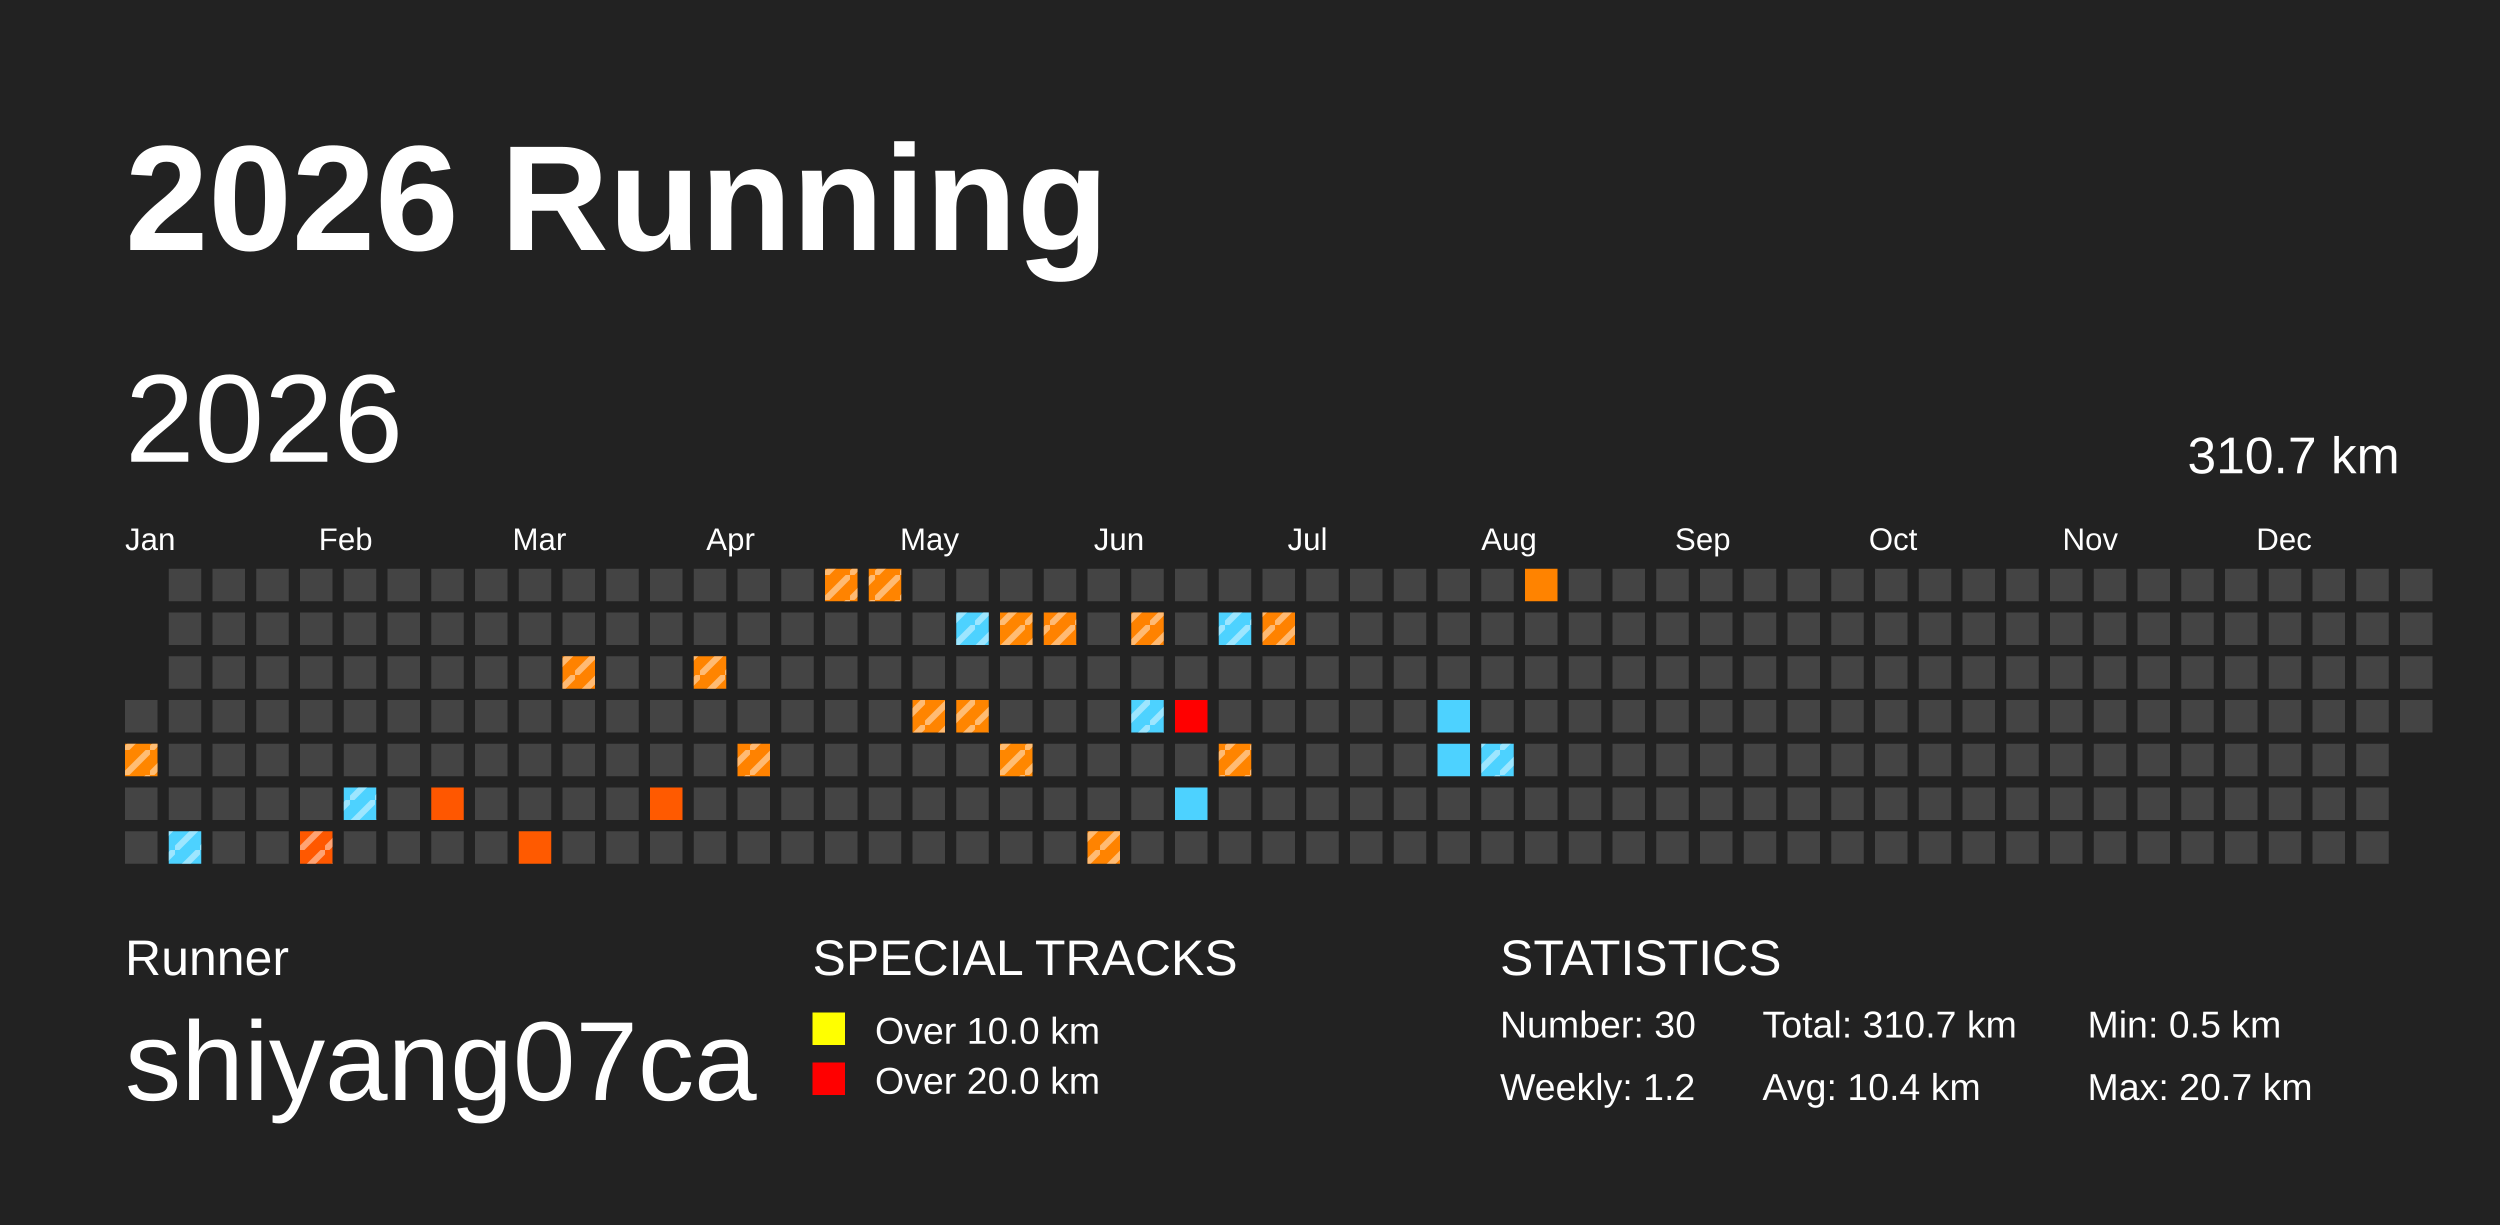
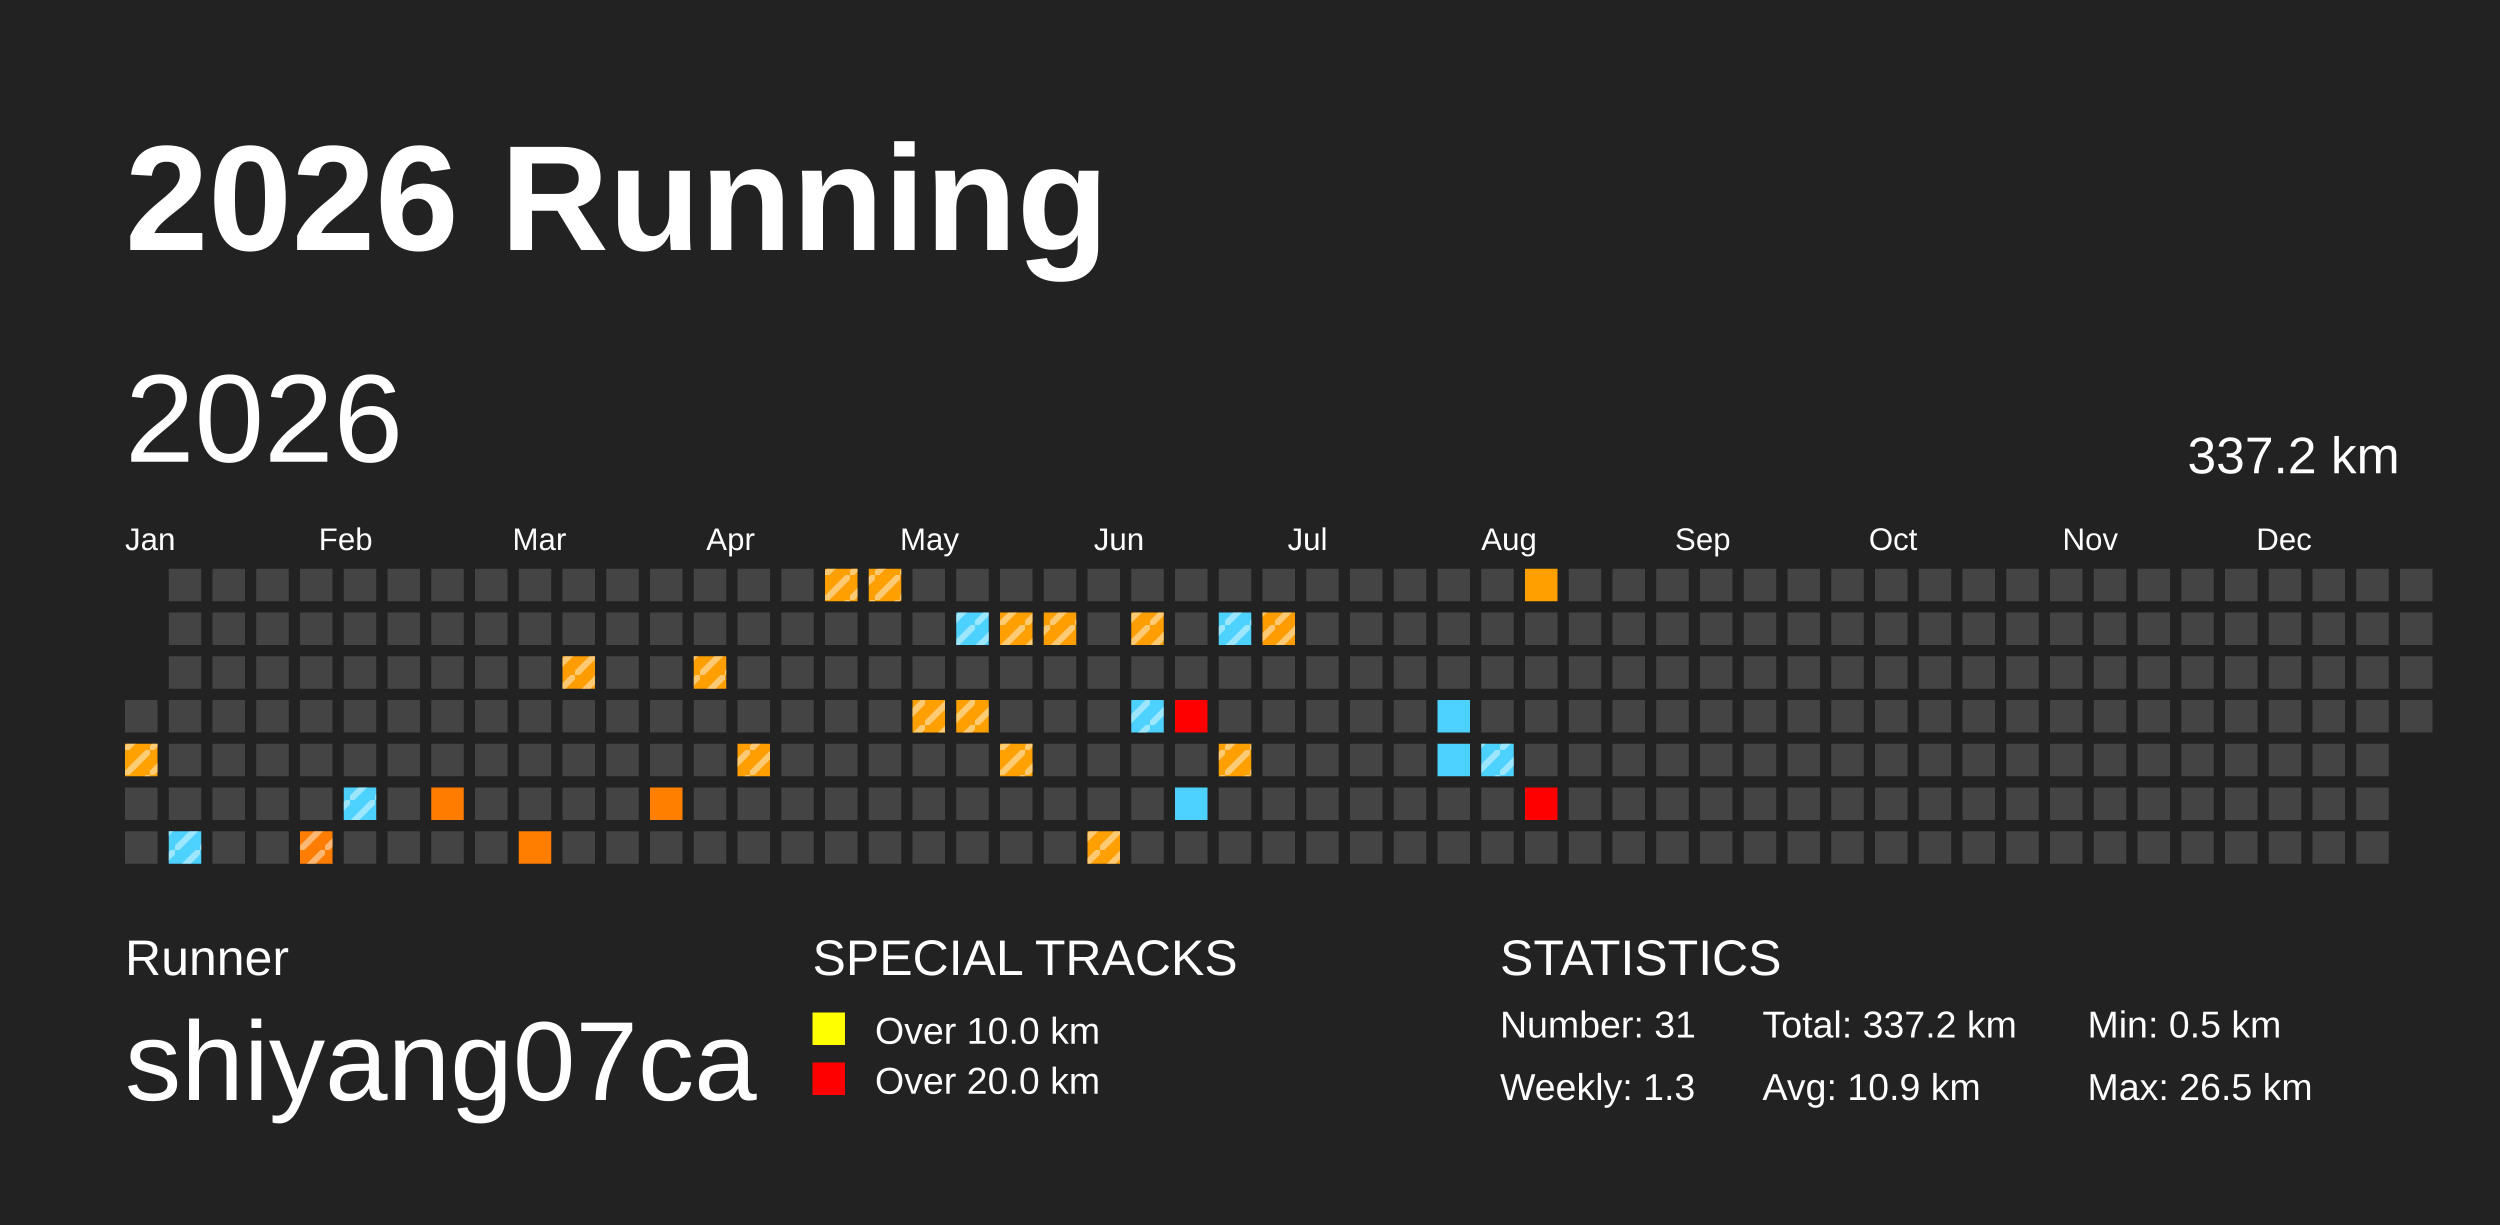
<svg xmlns="http://www.w3.org/2000/svg" baseProfile="full" height="98mm" version="1.1" viewBox="0,0,200,98" width="200mm">
  <defs>
    <pattern height="2" id="indoor-stripe" patternUnits="userSpaceOnUse" width="2">
      <line stroke="white" stroke-opacity="0.45" stroke-width="0.5" x1="0" x2="2" y1="2" y2="0" />
    </pattern>
  </defs>
  <rect fill="#222222" height="98" width="200" x="0" y="0" />
  <text fill="#FFFFFF" style="font-size:12px; font-family:Arial; font-weight:bold;" x="10" y="20">2026 Running</text>
  <text fill="#FFFFFF" style="font-size:4px; font-family:Arial" x="10" y="78">Runner</text>
  <text fill="#FFFFFF" style="font-size:9px; font-family:Arial" x="10" y="88">shiyang07ca</text>
  <text fill="#FFFFFF" style="font-size:4px; font-family:Arial" x="65" y="78">SPECIAL TRACKS</text>
  <rect fill="yellow" height="2.6" width="2.6" x="65" y="81" />
  <text fill="#FFFFFF" style="font-size:3px; font-family:Arial" x="70" y="83.5">Over 10.0 km</text>
  <rect fill="red" height="2.6" width="2.6" x="65" y="85" />
  <text fill="#FFFFFF" style="font-size:3px; font-family:Arial" x="70" y="87.5">Over 20.0 km</text>
  <text fill="#FFFFFF" style="font-size:4px; font-family:Arial" x="120" y="78">STATISTICS</text>
-   <text fill="#FFFFFF" style="font-size:3px; font-family:Arial" x="120" y="83">Number: 30</text>
-   <text fill="#FFFFFF" style="font-size:3px; font-family:Arial" x="120" y="88">Weekly: 1.2</text>
-   <text fill="#FFFFFF" style="font-size:3px; font-family:Arial" x="141" y="83">Total: 310.7 km</text>
-   <text fill="#FFFFFF" style="font-size:3px; font-family:Arial" x="141" y="88">Avg: 10.4 km</text>
+   <text fill="#FFFFFF" style="font-size:3px; font-family:Arial" x="120" y="83">Number: 31</text>
+   <text fill="#FFFFFF" style="font-size:3px; font-family:Arial" x="120" y="88">Weekly: 1.3</text>
+   <text fill="#FFFFFF" style="font-size:3px; font-family:Arial" x="141" y="83">Total: 337.2 km</text>
+   <text fill="#FFFFFF" style="font-size:3px; font-family:Arial" x="141" y="88">Avg: 10.9 km</text>
  <text fill="#FFFFFF" style="font-size:3px; font-family:Arial" x="167" y="83">Min: 0.5 km</text>
-   <text fill="#FFFFFF" style="font-size:3px; font-family:Arial" x="167" y="88">Max: 20.7 km</text>
+   <text fill="#FFFFFF" style="font-size:3px; font-family:Arial" x="167" y="88">Max: 26.5 km</text>
  <text dominant-baseline="hanging" fill="#FFFFFF" style="font-size:10.0px; font-family:Arial;" x="10" y="30">2026</text>
-   <text dominant-baseline="hanging" fill="#FFFFFF" style="font-size:4.125px; font-family:Arial;" x="175" y="35">310.7 km</text>
+   <text dominant-baseline="hanging" fill="#FFFFFF" style="font-size:4.125px; font-family:Arial;" x="175" y="35">337.2 km</text>
  <text fill="#FFFFFF" style="font-size:2.5px; font-family:Arial" x="10.0" y="44">Jan</text>
  <text fill="#FFFFFF" style="font-size:2.5px; font-family:Arial" x="25.5" y="44">Feb</text>
  <text fill="#FFFFFF" style="font-size:2.5px; font-family:Arial" x="41.0" y="44">Mar</text>
  <text fill="#FFFFFF" style="font-size:2.5px; font-family:Arial" x="56.5" y="44">Apr</text>
  <text fill="#FFFFFF" style="font-size:2.5px; font-family:Arial" x="72.0" y="44">May</text>
  <text fill="#FFFFFF" style="font-size:2.5px; font-family:Arial" x="87.5" y="44">Jun</text>
  <text fill="#FFFFFF" style="font-size:2.5px; font-family:Arial" x="103.0" y="44">Jul</text>
  <text fill="#FFFFFF" style="font-size:2.5px; font-family:Arial" x="118.5" y="44">Aug</text>
  <text fill="#FFFFFF" style="font-size:2.5px; font-family:Arial" x="134.0" y="44">Sep</text>
  <text fill="#FFFFFF" style="font-size:2.5px; font-family:Arial" x="149.5" y="44">Oct</text>
  <text fill="#FFFFFF" style="font-size:2.5px; font-family:Arial" x="165.0" y="44">Nov</text>
  <text fill="#FFFFFF" style="font-size:2.5px; font-family:Arial" x="180.5" y="44">Dec</text>
  <rect fill="#444444" height="2.6" width="2.6" x="10.0" y="56.0" />
-   <rect fill="#ff8600" height="2.6" width="2.6" x="10.0" y="59.5" />
+   <rect fill="#ffa100" height="2.6" width="2.6" x="10.0" y="59.5" />
  <rect fill="url(#indoor-stripe)" height="2.6" style="pointer-events: none;" width="2.6" x="10.0" y="59.5" />
  <rect fill="#444444" height="2.6" width="2.6" x="10.0" y="63.0" />
  <rect fill="#444444" height="2.6" width="2.6" x="10.0" y="66.5" />
  <rect fill="#444444" height="2.6" width="2.6" x="13.5" y="45.5" />
  <rect fill="#444444" height="2.6" width="2.6" x="13.5" y="49.0" />
  <rect fill="#444444" height="2.6" width="2.6" x="13.5" y="52.5" />
  <rect fill="#444444" height="2.6" width="2.6" x="13.5" y="56.0" />
  <rect fill="#444444" height="2.6" width="2.6" x="13.5" y="59.5" />
  <rect fill="#444444" height="2.6" width="2.6" x="13.5" y="63.0" />
  <rect fill="#4dd2ff" height="2.6" width="2.6" x="13.5" y="66.5" />
  <rect fill="url(#indoor-stripe)" height="2.6" style="pointer-events: none;" width="2.6" x="13.5" y="66.5" />
  <rect fill="#444444" height="2.6" width="2.6" x="17.0" y="45.5" />
  <rect fill="#444444" height="2.6" width="2.6" x="17.0" y="49.0" />
  <rect fill="#444444" height="2.6" width="2.6" x="17.0" y="52.5" />
  <rect fill="#444444" height="2.6" width="2.6" x="17.0" y="56.0" />
  <rect fill="#444444" height="2.6" width="2.6" x="17.0" y="59.5" />
  <rect fill="#444444" height="2.6" width="2.6" x="17.0" y="63.0" />
  <rect fill="#444444" height="2.6" width="2.6" x="17.0" y="66.5" />
  <rect fill="#444444" height="2.6" width="2.6" x="20.5" y="45.5" />
  <rect fill="#444444" height="2.6" width="2.6" x="20.5" y="49.0" />
  <rect fill="#444444" height="2.6" width="2.6" x="20.5" y="52.5" />
  <rect fill="#444444" height="2.6" width="2.6" x="20.5" y="56.0" />
  <rect fill="#444444" height="2.6" width="2.6" x="20.5" y="59.5" />
  <rect fill="#444444" height="2.6" width="2.6" x="20.5" y="63.0" />
  <rect fill="#444444" height="2.6" width="2.6" x="20.5" y="66.5" />
  <rect fill="#444444" height="2.6" width="2.6" x="24.0" y="45.5" />
  <rect fill="#444444" height="2.6" width="2.6" x="24.0" y="49.0" />
  <rect fill="#444444" height="2.6" width="2.6" x="24.0" y="52.5" />
  <rect fill="#444444" height="2.6" width="2.6" x="24.0" y="56.0" />
  <rect fill="#444444" height="2.6" width="2.6" x="24.0" y="59.5" />
  <rect fill="#444444" height="2.6" width="2.6" x="24.0" y="63.0" />
-   <rect fill="#ff5800" height="2.6" width="2.6" x="24.0" y="66.5" />
+   <rect fill="#ff7d00" height="2.6" width="2.6" x="24.0" y="66.5" />
  <rect fill="url(#indoor-stripe)" height="2.6" style="pointer-events: none;" width="2.6" x="24.0" y="66.5" />
  <rect fill="#444444" height="2.6" width="2.6" x="27.5" y="45.5" />
  <rect fill="#444444" height="2.6" width="2.6" x="27.5" y="49.0" />
  <rect fill="#444444" height="2.6" width="2.6" x="27.5" y="52.5" />
  <rect fill="#444444" height="2.6" width="2.6" x="27.5" y="56.0" />
  <rect fill="#444444" height="2.6" width="2.6" x="27.5" y="59.5" />
  <rect fill="#4dd2ff" height="2.6" width="2.6" x="27.5" y="63.0" />
  <rect fill="url(#indoor-stripe)" height="2.6" style="pointer-events: none;" width="2.6" x="27.5" y="63.0" />
  <rect fill="#444444" height="2.6" width="2.6" x="27.5" y="66.5" />
  <rect fill="#444444" height="2.6" width="2.6" x="31.0" y="45.5" />
  <rect fill="#444444" height="2.6" width="2.6" x="31.0" y="49.0" />
  <rect fill="#444444" height="2.6" width="2.6" x="31.0" y="52.5" />
  <rect fill="#444444" height="2.6" width="2.6" x="31.0" y="56.0" />
  <rect fill="#444444" height="2.6" width="2.6" x="31.0" y="59.5" />
  <rect fill="#444444" height="2.6" width="2.6" x="31.0" y="63.0" />
  <rect fill="#444444" height="2.6" width="2.6" x="31.0" y="66.5" />
  <rect fill="#444444" height="2.6" width="2.6" x="34.5" y="45.5" />
  <rect fill="#444444" height="2.6" width="2.6" x="34.5" y="49.0" />
  <rect fill="#444444" height="2.6" width="2.6" x="34.5" y="52.5" />
  <rect fill="#444444" height="2.6" width="2.6" x="34.5" y="56.0" />
  <rect fill="#444444" height="2.6" width="2.6" x="34.5" y="59.5" />
-   <rect fill="#ff5700" height="2.6" width="2.6" x="34.5" y="63.0" />
+   <rect fill="#ff7c00" height="2.6" width="2.6" x="34.5" y="63.0" />
  <rect fill="#444444" height="2.6" width="2.6" x="34.5" y="66.5" />
  <rect fill="#444444" height="2.6" width="2.6" x="38.0" y="45.5" />
  <rect fill="#444444" height="2.6" width="2.6" x="38.0" y="49.0" />
  <rect fill="#444444" height="2.6" width="2.6" x="38.0" y="52.5" />
  <rect fill="#444444" height="2.6" width="2.6" x="38.0" y="56.0" />
  <rect fill="#444444" height="2.6" width="2.6" x="38.0" y="59.5" />
  <rect fill="#444444" height="2.6" width="2.6" x="38.0" y="63.0" />
  <rect fill="#444444" height="2.6" width="2.6" x="38.0" y="66.5" />
  <rect fill="#444444" height="2.6" width="2.6" x="41.5" y="45.5" />
  <rect fill="#444444" height="2.6" width="2.6" x="41.5" y="49.0" />
  <rect fill="#444444" height="2.6" width="2.6" x="41.5" y="52.5" />
  <rect fill="#444444" height="2.6" width="2.6" x="41.5" y="56.0" />
  <rect fill="#444444" height="2.6" width="2.6" x="41.5" y="59.5" />
  <rect fill="#444444" height="2.6" width="2.6" x="41.5" y="63.0" />
-   <rect fill="#ff5a00" height="2.6" width="2.6" x="41.5" y="66.5" />
+   <rect fill="#ff7e00" height="2.6" width="2.6" x="41.5" y="66.5" />
  <rect fill="#444444" height="2.6" width="2.6" x="45.0" y="45.5" />
  <rect fill="#444444" height="2.6" width="2.6" x="45.0" y="49.0" />
-   <rect fill="#ff8200" height="2.6" width="2.6" x="45.0" y="52.5" />
+   <rect fill="#ff9d00" height="2.6" width="2.6" x="45.0" y="52.5" />
  <rect fill="url(#indoor-stripe)" height="2.6" style="pointer-events: none;" width="2.6" x="45.0" y="52.5" />
  <rect fill="#444444" height="2.6" width="2.6" x="45.0" y="56.0" />
  <rect fill="#444444" height="2.6" width="2.6" x="45.0" y="59.5" />
  <rect fill="#444444" height="2.6" width="2.6" x="45.0" y="63.0" />
  <rect fill="#444444" height="2.6" width="2.6" x="45.0" y="66.5" />
  <rect fill="#444444" height="2.6" width="2.6" x="48.5" y="45.5" />
  <rect fill="#444444" height="2.6" width="2.6" x="48.5" y="49.0" />
  <rect fill="#444444" height="2.6" width="2.6" x="48.5" y="52.5" />
  <rect fill="#444444" height="2.6" width="2.6" x="48.5" y="56.0" />
  <rect fill="#444444" height="2.6" width="2.6" x="48.5" y="59.5" />
  <rect fill="#444444" height="2.6" width="2.6" x="48.5" y="63.0" />
  <rect fill="#444444" height="2.6" width="2.6" x="48.5" y="66.5" />
  <rect fill="#444444" height="2.6" width="2.6" x="52.0" y="45.5" />
  <rect fill="#444444" height="2.6" width="2.6" x="52.0" y="49.0" />
  <rect fill="#444444" height="2.6" width="2.6" x="52.0" y="52.5" />
  <rect fill="#444444" height="2.6" width="2.6" x="52.0" y="56.0" />
  <rect fill="#444444" height="2.6" width="2.6" x="52.0" y="59.5" />
-   <rect fill="#ff5a00" height="2.6" width="2.6" x="52.0" y="63.0" />
+   <rect fill="#ff7f00" height="2.6" width="2.6" x="52.0" y="63.0" />
  <rect fill="#444444" height="2.6" width="2.6" x="52.0" y="66.5" />
  <rect fill="#444444" height="2.6" width="2.6" x="55.5" y="45.5" />
  <rect fill="#444444" height="2.6" width="2.6" x="55.5" y="49.0" />
-   <rect fill="#ff8400" height="2.6" width="2.6" x="55.5" y="52.5" />
+   <rect fill="#ff9f00" height="2.6" width="2.6" x="55.5" y="52.5" />
  <rect fill="url(#indoor-stripe)" height="2.6" style="pointer-events: none;" width="2.6" x="55.5" y="52.5" />
  <rect fill="#444444" height="2.6" width="2.6" x="55.5" y="56.0" />
  <rect fill="#444444" height="2.6" width="2.6" x="55.5" y="59.5" />
  <rect fill="#444444" height="2.6" width="2.6" x="55.5" y="63.0" />
  <rect fill="#444444" height="2.6" width="2.6" x="55.5" y="66.5" />
  <rect fill="#444444" height="2.6" width="2.6" x="59.0" y="45.5" />
  <rect fill="#444444" height="2.6" width="2.6" x="59.0" y="49.0" />
  <rect fill="#444444" height="2.6" width="2.6" x="59.0" y="52.5" />
  <rect fill="#444444" height="2.6" width="2.6" x="59.0" y="56.0" />
-   <rect fill="#ff8200" height="2.6" width="2.6" x="59.0" y="59.5" />
+   <rect fill="#ff9e00" height="2.6" width="2.6" x="59.0" y="59.5" />
  <rect fill="url(#indoor-stripe)" height="2.6" style="pointer-events: none;" width="2.6" x="59.0" y="59.5" />
  <rect fill="#444444" height="2.6" width="2.6" x="59.0" y="63.0" />
  <rect fill="#444444" height="2.6" width="2.6" x="59.0" y="66.5" />
  <rect fill="#444444" height="2.6" width="2.6" x="62.5" y="45.5" />
  <rect fill="#444444" height="2.6" width="2.6" x="62.5" y="49.0" />
  <rect fill="#444444" height="2.6" width="2.6" x="62.5" y="52.5" />
  <rect fill="#444444" height="2.6" width="2.6" x="62.5" y="56.0" />
  <rect fill="#444444" height="2.6" width="2.6" x="62.5" y="59.5" />
  <rect fill="#444444" height="2.6" width="2.6" x="62.5" y="63.0" />
  <rect fill="#444444" height="2.6" width="2.6" x="62.5" y="66.5" />
-   <rect fill="#ff8300" height="2.6" width="2.6" x="66.0" y="45.5" />
+   <rect fill="#ff9f00" height="2.6" width="2.6" x="66.0" y="45.5" />
  <rect fill="url(#indoor-stripe)" height="2.6" style="pointer-events: none;" width="2.6" x="66.0" y="45.5" />
  <rect fill="#444444" height="2.6" width="2.6" x="66.0" y="49.0" />
  <rect fill="#444444" height="2.6" width="2.6" x="66.0" y="52.5" />
  <rect fill="#444444" height="2.6" width="2.6" x="66.0" y="56.0" />
  <rect fill="#444444" height="2.6" width="2.6" x="66.0" y="59.5" />
  <rect fill="#444444" height="2.6" width="2.6" x="66.0" y="63.0" />
  <rect fill="#444444" height="2.6" width="2.6" x="66.0" y="66.5" />
-   <rect fill="#ff8400" height="2.6" width="2.6" x="69.5" y="45.5" />
+   <rect fill="#ff9f00" height="2.6" width="2.6" x="69.5" y="45.5" />
  <rect fill="url(#indoor-stripe)" height="2.6" style="pointer-events: none;" width="2.6" x="69.5" y="45.5" />
  <rect fill="#444444" height="2.6" width="2.6" x="69.5" y="49.0" />
  <rect fill="#444444" height="2.6" width="2.6" x="69.5" y="52.5" />
  <rect fill="#444444" height="2.6" width="2.6" x="69.5" y="56.0" />
  <rect fill="#444444" height="2.6" width="2.6" x="69.5" y="59.5" />
  <rect fill="#444444" height="2.6" width="2.6" x="69.5" y="63.0" />
  <rect fill="#444444" height="2.6" width="2.6" x="69.5" y="66.5" />
  <rect fill="#444444" height="2.6" width="2.6" x="73.0" y="45.5" />
  <rect fill="#444444" height="2.6" width="2.6" x="73.0" y="49.0" />
  <rect fill="#444444" height="2.6" width="2.6" x="73.0" y="52.5" />
-   <rect fill="#ff8400" height="2.6" width="2.6" x="73.0" y="56.0" />
+   <rect fill="#ff9f00" height="2.6" width="2.6" x="73.0" y="56.0" />
  <rect fill="url(#indoor-stripe)" height="2.6" style="pointer-events: none;" width="2.6" x="73.0" y="56.0" />
  <rect fill="#444444" height="2.6" width="2.6" x="73.0" y="59.5" />
  <rect fill="#444444" height="2.6" width="2.6" x="73.0" y="63.0" />
  <rect fill="#444444" height="2.6" width="2.6" x="73.0" y="66.5" />
  <rect fill="#444444" height="2.6" width="2.6" x="76.5" y="45.5" />
  <rect fill="#4dd2ff" height="2.6" width="2.6" x="76.5" y="49.0" />
  <rect fill="url(#indoor-stripe)" height="2.6" style="pointer-events: none;" width="2.6" x="76.5" y="49.0" />
  <rect fill="#444444" height="2.6" width="2.6" x="76.5" y="52.5" />
-   <rect fill="#ff8500" height="2.6" width="2.6" x="76.5" y="56.0" />
+   <rect fill="#ffa000" height="2.6" width="2.6" x="76.5" y="56.0" />
  <rect fill="url(#indoor-stripe)" height="2.6" style="pointer-events: none;" width="2.6" x="76.5" y="56.0" />
  <rect fill="#444444" height="2.6" width="2.6" x="76.5" y="59.5" />
  <rect fill="#444444" height="2.6" width="2.6" x="76.5" y="63.0" />
  <rect fill="#444444" height="2.6" width="2.6" x="76.5" y="66.5" />
  <rect fill="#444444" height="2.6" width="2.6" x="80.0" y="45.5" />
-   <rect fill="#ff8500" height="2.6" width="2.6" x="80.0" y="49.0" />
+   <rect fill="#ffa000" height="2.6" width="2.6" x="80.0" y="49.0" />
  <rect fill="url(#indoor-stripe)" height="2.6" style="pointer-events: none;" width="2.6" x="80.0" y="49.0" />
  <rect fill="#444444" height="2.6" width="2.6" x="80.0" y="52.5" />
  <rect fill="#444444" height="2.6" width="2.6" x="80.0" y="56.0" />
-   <rect fill="#ff8700" height="2.6" width="2.6" x="80.0" y="59.5" />
+   <rect fill="#ffa100" height="2.6" width="2.6" x="80.0" y="59.5" />
  <rect fill="url(#indoor-stripe)" height="2.6" style="pointer-events: none;" width="2.6" x="80.0" y="59.5" />
  <rect fill="#444444" height="2.6" width="2.6" x="80.0" y="63.0" />
  <rect fill="#444444" height="2.6" width="2.6" x="80.0" y="66.5" />
  <rect fill="#444444" height="2.6" width="2.6" x="83.5" y="45.5" />
-   <rect fill="#ff8200" height="2.6" width="2.6" x="83.5" y="49.0" />
+   <rect fill="#ff9e00" height="2.6" width="2.6" x="83.5" y="49.0" />
  <rect fill="url(#indoor-stripe)" height="2.6" style="pointer-events: none;" width="2.6" x="83.5" y="49.0" />
  <rect fill="#444444" height="2.6" width="2.6" x="83.5" y="52.5" />
  <rect fill="#444444" height="2.6" width="2.6" x="83.5" y="56.0" />
  <rect fill="#444444" height="2.6" width="2.6" x="83.5" y="59.5" />
  <rect fill="#444444" height="2.6" width="2.6" x="83.5" y="63.0" />
  <rect fill="#444444" height="2.6" width="2.6" x="83.5" y="66.5" />
  <rect fill="#444444" height="2.6" width="2.6" x="87.0" y="45.5" />
  <rect fill="#444444" height="2.6" width="2.6" x="87.0" y="49.0" />
  <rect fill="#444444" height="2.6" width="2.6" x="87.0" y="52.5" />
  <rect fill="#444444" height="2.6" width="2.6" x="87.0" y="56.0" />
  <rect fill="#444444" height="2.6" width="2.6" x="87.0" y="59.5" />
  <rect fill="#444444" height="2.6" width="2.6" x="87.0" y="63.0" />
-   <rect fill="#ff8300" height="2.6" width="2.6" x="87.0" y="66.5" />
+   <rect fill="#ff9f00" height="2.6" width="2.6" x="87.0" y="66.5" />
  <rect fill="url(#indoor-stripe)" height="2.6" style="pointer-events: none;" width="2.6" x="87.0" y="66.5" />
  <rect fill="#444444" height="2.6" width="2.6" x="90.5" y="45.5" />
-   <rect fill="#ff8200" height="2.6" width="2.6" x="90.5" y="49.0" />
+   <rect fill="#ff9e00" height="2.6" width="2.6" x="90.5" y="49.0" />
  <rect fill="url(#indoor-stripe)" height="2.6" style="pointer-events: none;" width="2.6" x="90.5" y="49.0" />
  <rect fill="#444444" height="2.6" width="2.6" x="90.5" y="52.5" />
  <rect fill="#4dd2ff" height="2.6" width="2.6" x="90.5" y="56.0" />
  <rect fill="url(#indoor-stripe)" height="2.6" style="pointer-events: none;" width="2.6" x="90.5" y="56.0" />
  <rect fill="#444444" height="2.6" width="2.6" x="90.5" y="59.5" />
  <rect fill="#444444" height="2.6" width="2.6" x="90.5" y="63.0" />
  <rect fill="#444444" height="2.6" width="2.6" x="90.5" y="66.5" />
  <rect fill="#444444" height="2.6" width="2.6" x="94.0" y="45.5" />
  <rect fill="#444444" height="2.6" width="2.6" x="94.0" y="49.0" />
  <rect fill="#444444" height="2.6" width="2.6" x="94.0" y="52.5" />
  <rect fill="red" height="2.6" width="2.6" x="94.0" y="56.0" />
  <rect fill="#444444" height="2.6" width="2.6" x="94.0" y="59.5" />
  <rect fill="#4dd2ff" height="2.6" width="2.6" x="94.0" y="63.0" />
  <rect fill="#444444" height="2.6" width="2.6" x="94.0" y="66.5" />
  <rect fill="#444444" height="2.6" width="2.6" x="97.5" y="45.5" />
  <rect fill="#4dd2ff" height="2.6" width="2.6" x="97.5" y="49.0" />
  <rect fill="url(#indoor-stripe)" height="2.6" style="pointer-events: none;" width="2.6" x="97.5" y="49.0" />
  <rect fill="#444444" height="2.6" width="2.6" x="97.5" y="52.5" />
  <rect fill="#444444" height="2.6" width="2.6" x="97.5" y="56.0" />
-   <rect fill="#ff8400" height="2.6" width="2.6" x="97.5" y="59.5" />
+   <rect fill="#ff9f00" height="2.6" width="2.6" x="97.5" y="59.5" />
  <rect fill="url(#indoor-stripe)" height="2.6" style="pointer-events: none;" width="2.6" x="97.5" y="59.5" />
  <rect fill="#444444" height="2.6" width="2.6" x="97.5" y="63.0" />
  <rect fill="#444444" height="2.6" width="2.6" x="97.5" y="66.5" />
  <rect fill="#444444" height="2.6" width="2.6" x="101.0" y="45.5" />
-   <rect fill="#ff8200" height="2.6" width="2.6" x="101.0" y="49.0" />
+   <rect fill="#ff9d00" height="2.6" width="2.6" x="101.0" y="49.0" />
  <rect fill="url(#indoor-stripe)" height="2.6" style="pointer-events: none;" width="2.6" x="101.0" y="49.0" />
  <rect fill="#444444" height="2.6" width="2.6" x="101.0" y="52.5" />
  <rect fill="#444444" height="2.6" width="2.6" x="101.0" y="56.0" />
  <rect fill="#444444" height="2.6" width="2.6" x="101.0" y="59.5" />
  <rect fill="#444444" height="2.6" width="2.6" x="101.0" y="63.0" />
  <rect fill="#444444" height="2.6" width="2.6" x="101.0" y="66.5" />
  <rect fill="#444444" height="2.6" width="2.6" x="104.5" y="45.5" />
  <rect fill="#444444" height="2.6" width="2.6" x="104.5" y="49.0" />
  <rect fill="#444444" height="2.6" width="2.6" x="104.5" y="52.5" />
  <rect fill="#444444" height="2.6" width="2.6" x="104.5" y="56.0" />
  <rect fill="#444444" height="2.6" width="2.6" x="104.5" y="59.5" />
  <rect fill="#444444" height="2.6" width="2.6" x="104.5" y="63.0" />
  <rect fill="#444444" height="2.6" width="2.6" x="104.5" y="66.5" />
  <rect fill="#444444" height="2.6" width="2.6" x="108.0" y="45.5" />
  <rect fill="#444444" height="2.6" width="2.6" x="108.0" y="49.0" />
  <rect fill="#444444" height="2.6" width="2.6" x="108.0" y="52.5" />
  <rect fill="#444444" height="2.6" width="2.6" x="108.0" y="56.0" />
  <rect fill="#444444" height="2.6" width="2.6" x="108.0" y="59.5" />
  <rect fill="#444444" height="2.6" width="2.6" x="108.0" y="63.0" />
  <rect fill="#444444" height="2.6" width="2.6" x="108.0" y="66.5" />
  <rect fill="#444444" height="2.6" width="2.6" x="111.5" y="45.5" />
  <rect fill="#444444" height="2.6" width="2.6" x="111.5" y="49.0" />
  <rect fill="#444444" height="2.6" width="2.6" x="111.5" y="52.5" />
  <rect fill="#444444" height="2.6" width="2.6" x="111.5" y="56.0" />
  <rect fill="#444444" height="2.6" width="2.6" x="111.5" y="59.5" />
  <rect fill="#444444" height="2.6" width="2.6" x="111.5" y="63.0" />
  <rect fill="#444444" height="2.6" width="2.6" x="111.5" y="66.5" />
  <rect fill="#444444" height="2.6" width="2.6" x="115.0" y="45.5" />
  <rect fill="#444444" height="2.6" width="2.6" x="115.0" y="49.0" />
  <rect fill="#444444" height="2.6" width="2.6" x="115.0" y="52.5" />
  <rect fill="#4dd2ff" height="2.6" width="2.6" x="115.0" y="56.0" />
  <rect fill="#4dd2ff" height="2.6" width="2.6" x="115.0" y="59.5" />
  <rect fill="#444444" height="2.6" width="2.6" x="115.0" y="63.0" />
  <rect fill="#444444" height="2.6" width="2.6" x="115.0" y="66.5" />
  <rect fill="#444444" height="2.6" width="2.6" x="118.5" y="45.5" />
  <rect fill="#444444" height="2.6" width="2.6" x="118.5" y="49.0" />
  <rect fill="#444444" height="2.6" width="2.6" x="118.5" y="52.5" />
  <rect fill="#444444" height="2.6" width="2.6" x="118.5" y="56.0" />
  <rect fill="#4dd2ff" height="2.6" width="2.6" x="118.5" y="59.5" />
  <rect fill="url(#indoor-stripe)" height="2.6" style="pointer-events: none;" width="2.6" x="118.5" y="59.5" />
  <rect fill="#444444" height="2.6" width="2.6" x="118.5" y="63.0" />
  <rect fill="#444444" height="2.6" width="2.6" x="118.5" y="66.5" />
-   <rect fill="#ff8300" height="2.6" width="2.6" x="122.0" y="45.5" />
+   <rect fill="#ff9f00" height="2.6" width="2.6" x="122.0" y="45.5" />
  <rect fill="#444444" height="2.6" width="2.6" x="122.0" y="49.0" />
  <rect fill="#444444" height="2.6" width="2.6" x="122.0" y="52.5" />
  <rect fill="#444444" height="2.6" width="2.6" x="122.0" y="56.0" />
  <rect fill="#444444" height="2.6" width="2.6" x="122.0" y="59.5" />
-   <rect fill="#444444" height="2.6" width="2.6" x="122.0" y="63.0" />
+   <rect fill="red" height="2.6" width="2.6" x="122.0" y="63.0" />
  <rect fill="#444444" height="2.6" width="2.6" x="122.0" y="66.5" />
  <rect fill="#444444" height="2.6" width="2.6" x="125.5" y="45.5" />
  <rect fill="#444444" height="2.6" width="2.6" x="125.5" y="49.0" />
  <rect fill="#444444" height="2.6" width="2.6" x="125.5" y="52.5" />
  <rect fill="#444444" height="2.6" width="2.6" x="125.5" y="56.0" />
  <rect fill="#444444" height="2.6" width="2.6" x="125.5" y="59.5" />
  <rect fill="#444444" height="2.6" width="2.6" x="125.5" y="63.0" />
  <rect fill="#444444" height="2.6" width="2.6" x="125.5" y="66.5" />
  <rect fill="#444444" height="2.6" width="2.6" x="129.0" y="45.5" />
  <rect fill="#444444" height="2.6" width="2.6" x="129.0" y="49.0" />
  <rect fill="#444444" height="2.6" width="2.6" x="129.0" y="52.5" />
  <rect fill="#444444" height="2.6" width="2.6" x="129.0" y="56.0" />
  <rect fill="#444444" height="2.6" width="2.6" x="129.0" y="59.5" />
  <rect fill="#444444" height="2.6" width="2.6" x="129.0" y="63.0" />
  <rect fill="#444444" height="2.6" width="2.6" x="129.0" y="66.5" />
  <rect fill="#444444" height="2.6" width="2.6" x="132.5" y="45.5" />
  <rect fill="#444444" height="2.6" width="2.6" x="132.5" y="49.0" />
  <rect fill="#444444" height="2.6" width="2.6" x="132.5" y="52.5" />
  <rect fill="#444444" height="2.6" width="2.6" x="132.5" y="56.0" />
  <rect fill="#444444" height="2.6" width="2.6" x="132.5" y="59.5" />
  <rect fill="#444444" height="2.6" width="2.6" x="132.5" y="63.0" />
  <rect fill="#444444" height="2.6" width="2.6" x="132.5" y="66.5" />
  <rect fill="#444444" height="2.6" width="2.6" x="136.0" y="45.5" />
  <rect fill="#444444" height="2.6" width="2.6" x="136.0" y="49.0" />
  <rect fill="#444444" height="2.6" width="2.6" x="136.0" y="52.5" />
  <rect fill="#444444" height="2.6" width="2.6" x="136.0" y="56.0" />
  <rect fill="#444444" height="2.6" width="2.6" x="136.0" y="59.5" />
  <rect fill="#444444" height="2.6" width="2.6" x="136.0" y="63.0" />
  <rect fill="#444444" height="2.6" width="2.6" x="136.0" y="66.5" />
  <rect fill="#444444" height="2.6" width="2.6" x="139.5" y="45.5" />
  <rect fill="#444444" height="2.6" width="2.6" x="139.5" y="49.0" />
  <rect fill="#444444" height="2.6" width="2.6" x="139.5" y="52.5" />
  <rect fill="#444444" height="2.6" width="2.6" x="139.5" y="56.0" />
  <rect fill="#444444" height="2.6" width="2.6" x="139.5" y="59.5" />
  <rect fill="#444444" height="2.6" width="2.6" x="139.5" y="63.0" />
  <rect fill="#444444" height="2.6" width="2.6" x="139.5" y="66.5" />
  <rect fill="#444444" height="2.6" width="2.6" x="143.0" y="45.5" />
  <rect fill="#444444" height="2.6" width="2.6" x="143.0" y="49.0" />
  <rect fill="#444444" height="2.6" width="2.6" x="143.0" y="52.5" />
  <rect fill="#444444" height="2.6" width="2.6" x="143.0" y="56.0" />
  <rect fill="#444444" height="2.6" width="2.6" x="143.0" y="59.5" />
  <rect fill="#444444" height="2.6" width="2.6" x="143.0" y="63.0" />
  <rect fill="#444444" height="2.6" width="2.6" x="143.0" y="66.5" />
  <rect fill="#444444" height="2.6" width="2.6" x="146.5" y="45.5" />
  <rect fill="#444444" height="2.6" width="2.6" x="146.5" y="49.0" />
  <rect fill="#444444" height="2.6" width="2.6" x="146.5" y="52.5" />
  <rect fill="#444444" height="2.6" width="2.6" x="146.5" y="56.0" />
  <rect fill="#444444" height="2.6" width="2.6" x="146.5" y="59.5" />
  <rect fill="#444444" height="2.6" width="2.6" x="146.5" y="63.0" />
  <rect fill="#444444" height="2.6" width="2.6" x="146.5" y="66.5" />
  <rect fill="#444444" height="2.6" width="2.6" x="150.0" y="45.5" />
  <rect fill="#444444" height="2.6" width="2.6" x="150.0" y="49.0" />
  <rect fill="#444444" height="2.6" width="2.6" x="150.0" y="52.5" />
  <rect fill="#444444" height="2.6" width="2.6" x="150.0" y="56.0" />
  <rect fill="#444444" height="2.6" width="2.6" x="150.0" y="59.5" />
  <rect fill="#444444" height="2.6" width="2.6" x="150.0" y="63.0" />
  <rect fill="#444444" height="2.6" width="2.6" x="150.0" y="66.5" />
  <rect fill="#444444" height="2.6" width="2.6" x="153.5" y="45.5" />
  <rect fill="#444444" height="2.6" width="2.6" x="153.5" y="49.0" />
  <rect fill="#444444" height="2.6" width="2.6" x="153.5" y="52.5" />
  <rect fill="#444444" height="2.6" width="2.6" x="153.5" y="56.0" />
  <rect fill="#444444" height="2.6" width="2.6" x="153.5" y="59.5" />
  <rect fill="#444444" height="2.6" width="2.6" x="153.5" y="63.0" />
  <rect fill="#444444" height="2.6" width="2.6" x="153.5" y="66.5" />
  <rect fill="#444444" height="2.6" width="2.6" x="157.0" y="45.5" />
  <rect fill="#444444" height="2.6" width="2.6" x="157.0" y="49.0" />
  <rect fill="#444444" height="2.6" width="2.6" x="157.0" y="52.5" />
  <rect fill="#444444" height="2.6" width="2.6" x="157.0" y="56.0" />
  <rect fill="#444444" height="2.6" width="2.6" x="157.0" y="59.5" />
  <rect fill="#444444" height="2.6" width="2.6" x="157.0" y="63.0" />
  <rect fill="#444444" height="2.6" width="2.6" x="157.0" y="66.5" />
  <rect fill="#444444" height="2.6" width="2.6" x="160.5" y="45.5" />
  <rect fill="#444444" height="2.6" width="2.6" x="160.5" y="49.0" />
  <rect fill="#444444" height="2.6" width="2.6" x="160.5" y="52.5" />
  <rect fill="#444444" height="2.6" width="2.6" x="160.5" y="56.0" />
  <rect fill="#444444" height="2.6" width="2.6" x="160.5" y="59.5" />
  <rect fill="#444444" height="2.6" width="2.6" x="160.5" y="63.0" />
  <rect fill="#444444" height="2.6" width="2.6" x="160.5" y="66.5" />
  <rect fill="#444444" height="2.6" width="2.6" x="164.0" y="45.5" />
  <rect fill="#444444" height="2.6" width="2.6" x="164.0" y="49.0" />
  <rect fill="#444444" height="2.6" width="2.6" x="164.0" y="52.5" />
  <rect fill="#444444" height="2.6" width="2.6" x="164.0" y="56.0" />
  <rect fill="#444444" height="2.6" width="2.6" x="164.0" y="59.5" />
  <rect fill="#444444" height="2.6" width="2.6" x="164.0" y="63.0" />
  <rect fill="#444444" height="2.6" width="2.6" x="164.0" y="66.5" />
  <rect fill="#444444" height="2.6" width="2.6" x="167.5" y="45.5" />
  <rect fill="#444444" height="2.6" width="2.6" x="167.5" y="49.0" />
  <rect fill="#444444" height="2.6" width="2.6" x="167.5" y="52.5" />
  <rect fill="#444444" height="2.6" width="2.6" x="167.5" y="56.0" />
  <rect fill="#444444" height="2.6" width="2.6" x="167.5" y="59.5" />
  <rect fill="#444444" height="2.6" width="2.6" x="167.5" y="63.0" />
  <rect fill="#444444" height="2.6" width="2.6" x="167.5" y="66.5" />
  <rect fill="#444444" height="2.6" width="2.6" x="171.0" y="45.5" />
  <rect fill="#444444" height="2.6" width="2.6" x="171.0" y="49.0" />
  <rect fill="#444444" height="2.6" width="2.6" x="171.0" y="52.5" />
  <rect fill="#444444" height="2.6" width="2.6" x="171.0" y="56.0" />
  <rect fill="#444444" height="2.6" width="2.6" x="171.0" y="59.5" />
  <rect fill="#444444" height="2.6" width="2.6" x="171.0" y="63.0" />
  <rect fill="#444444" height="2.6" width="2.6" x="171.0" y="66.5" />
  <rect fill="#444444" height="2.6" width="2.6" x="174.5" y="45.5" />
  <rect fill="#444444" height="2.6" width="2.6" x="174.5" y="49.0" />
  <rect fill="#444444" height="2.6" width="2.6" x="174.5" y="52.5" />
  <rect fill="#444444" height="2.6" width="2.6" x="174.5" y="56.0" />
  <rect fill="#444444" height="2.6" width="2.6" x="174.5" y="59.5" />
  <rect fill="#444444" height="2.6" width="2.6" x="174.5" y="63.0" />
  <rect fill="#444444" height="2.6" width="2.6" x="174.5" y="66.5" />
  <rect fill="#444444" height="2.6" width="2.6" x="178.0" y="45.5" />
  <rect fill="#444444" height="2.6" width="2.6" x="178.0" y="49.0" />
  <rect fill="#444444" height="2.6" width="2.6" x="178.0" y="52.5" />
  <rect fill="#444444" height="2.6" width="2.6" x="178.0" y="56.0" />
  <rect fill="#444444" height="2.6" width="2.6" x="178.0" y="59.5" />
  <rect fill="#444444" height="2.6" width="2.6" x="178.0" y="63.0" />
  <rect fill="#444444" height="2.6" width="2.6" x="178.0" y="66.5" />
  <rect fill="#444444" height="2.6" width="2.6" x="181.5" y="45.5" />
  <rect fill="#444444" height="2.6" width="2.6" x="181.5" y="49.0" />
  <rect fill="#444444" height="2.6" width="2.6" x="181.5" y="52.5" />
  <rect fill="#444444" height="2.6" width="2.6" x="181.5" y="56.0" />
  <rect fill="#444444" height="2.6" width="2.6" x="181.5" y="59.5" />
  <rect fill="#444444" height="2.6" width="2.6" x="181.5" y="63.0" />
  <rect fill="#444444" height="2.6" width="2.6" x="181.5" y="66.5" />
  <rect fill="#444444" height="2.6" width="2.6" x="185.0" y="45.5" />
  <rect fill="#444444" height="2.6" width="2.6" x="185.0" y="49.0" />
  <rect fill="#444444" height="2.6" width="2.6" x="185.0" y="52.5" />
  <rect fill="#444444" height="2.6" width="2.6" x="185.0" y="56.0" />
  <rect fill="#444444" height="2.6" width="2.6" x="185.0" y="59.5" />
  <rect fill="#444444" height="2.6" width="2.6" x="185.0" y="63.0" />
  <rect fill="#444444" height="2.6" width="2.6" x="185.0" y="66.5" />
  <rect fill="#444444" height="2.6" width="2.6" x="188.5" y="45.5" />
  <rect fill="#444444" height="2.6" width="2.6" x="188.5" y="49.0" />
  <rect fill="#444444" height="2.6" width="2.6" x="188.5" y="52.5" />
  <rect fill="#444444" height="2.6" width="2.6" x="188.5" y="56.0" />
  <rect fill="#444444" height="2.6" width="2.6" x="188.5" y="59.5" />
  <rect fill="#444444" height="2.6" width="2.6" x="188.5" y="63.0" />
  <rect fill="#444444" height="2.6" width="2.6" x="188.5" y="66.5" />
  <rect fill="#444444" height="2.6" width="2.6" x="192.0" y="45.5" />
  <rect fill="#444444" height="2.6" width="2.6" x="192.0" y="49.0" />
  <rect fill="#444444" height="2.6" width="2.6" x="192.0" y="52.5" />
  <rect fill="#444444" height="2.6" width="2.6" x="192.0" y="56.0" />
</svg>
